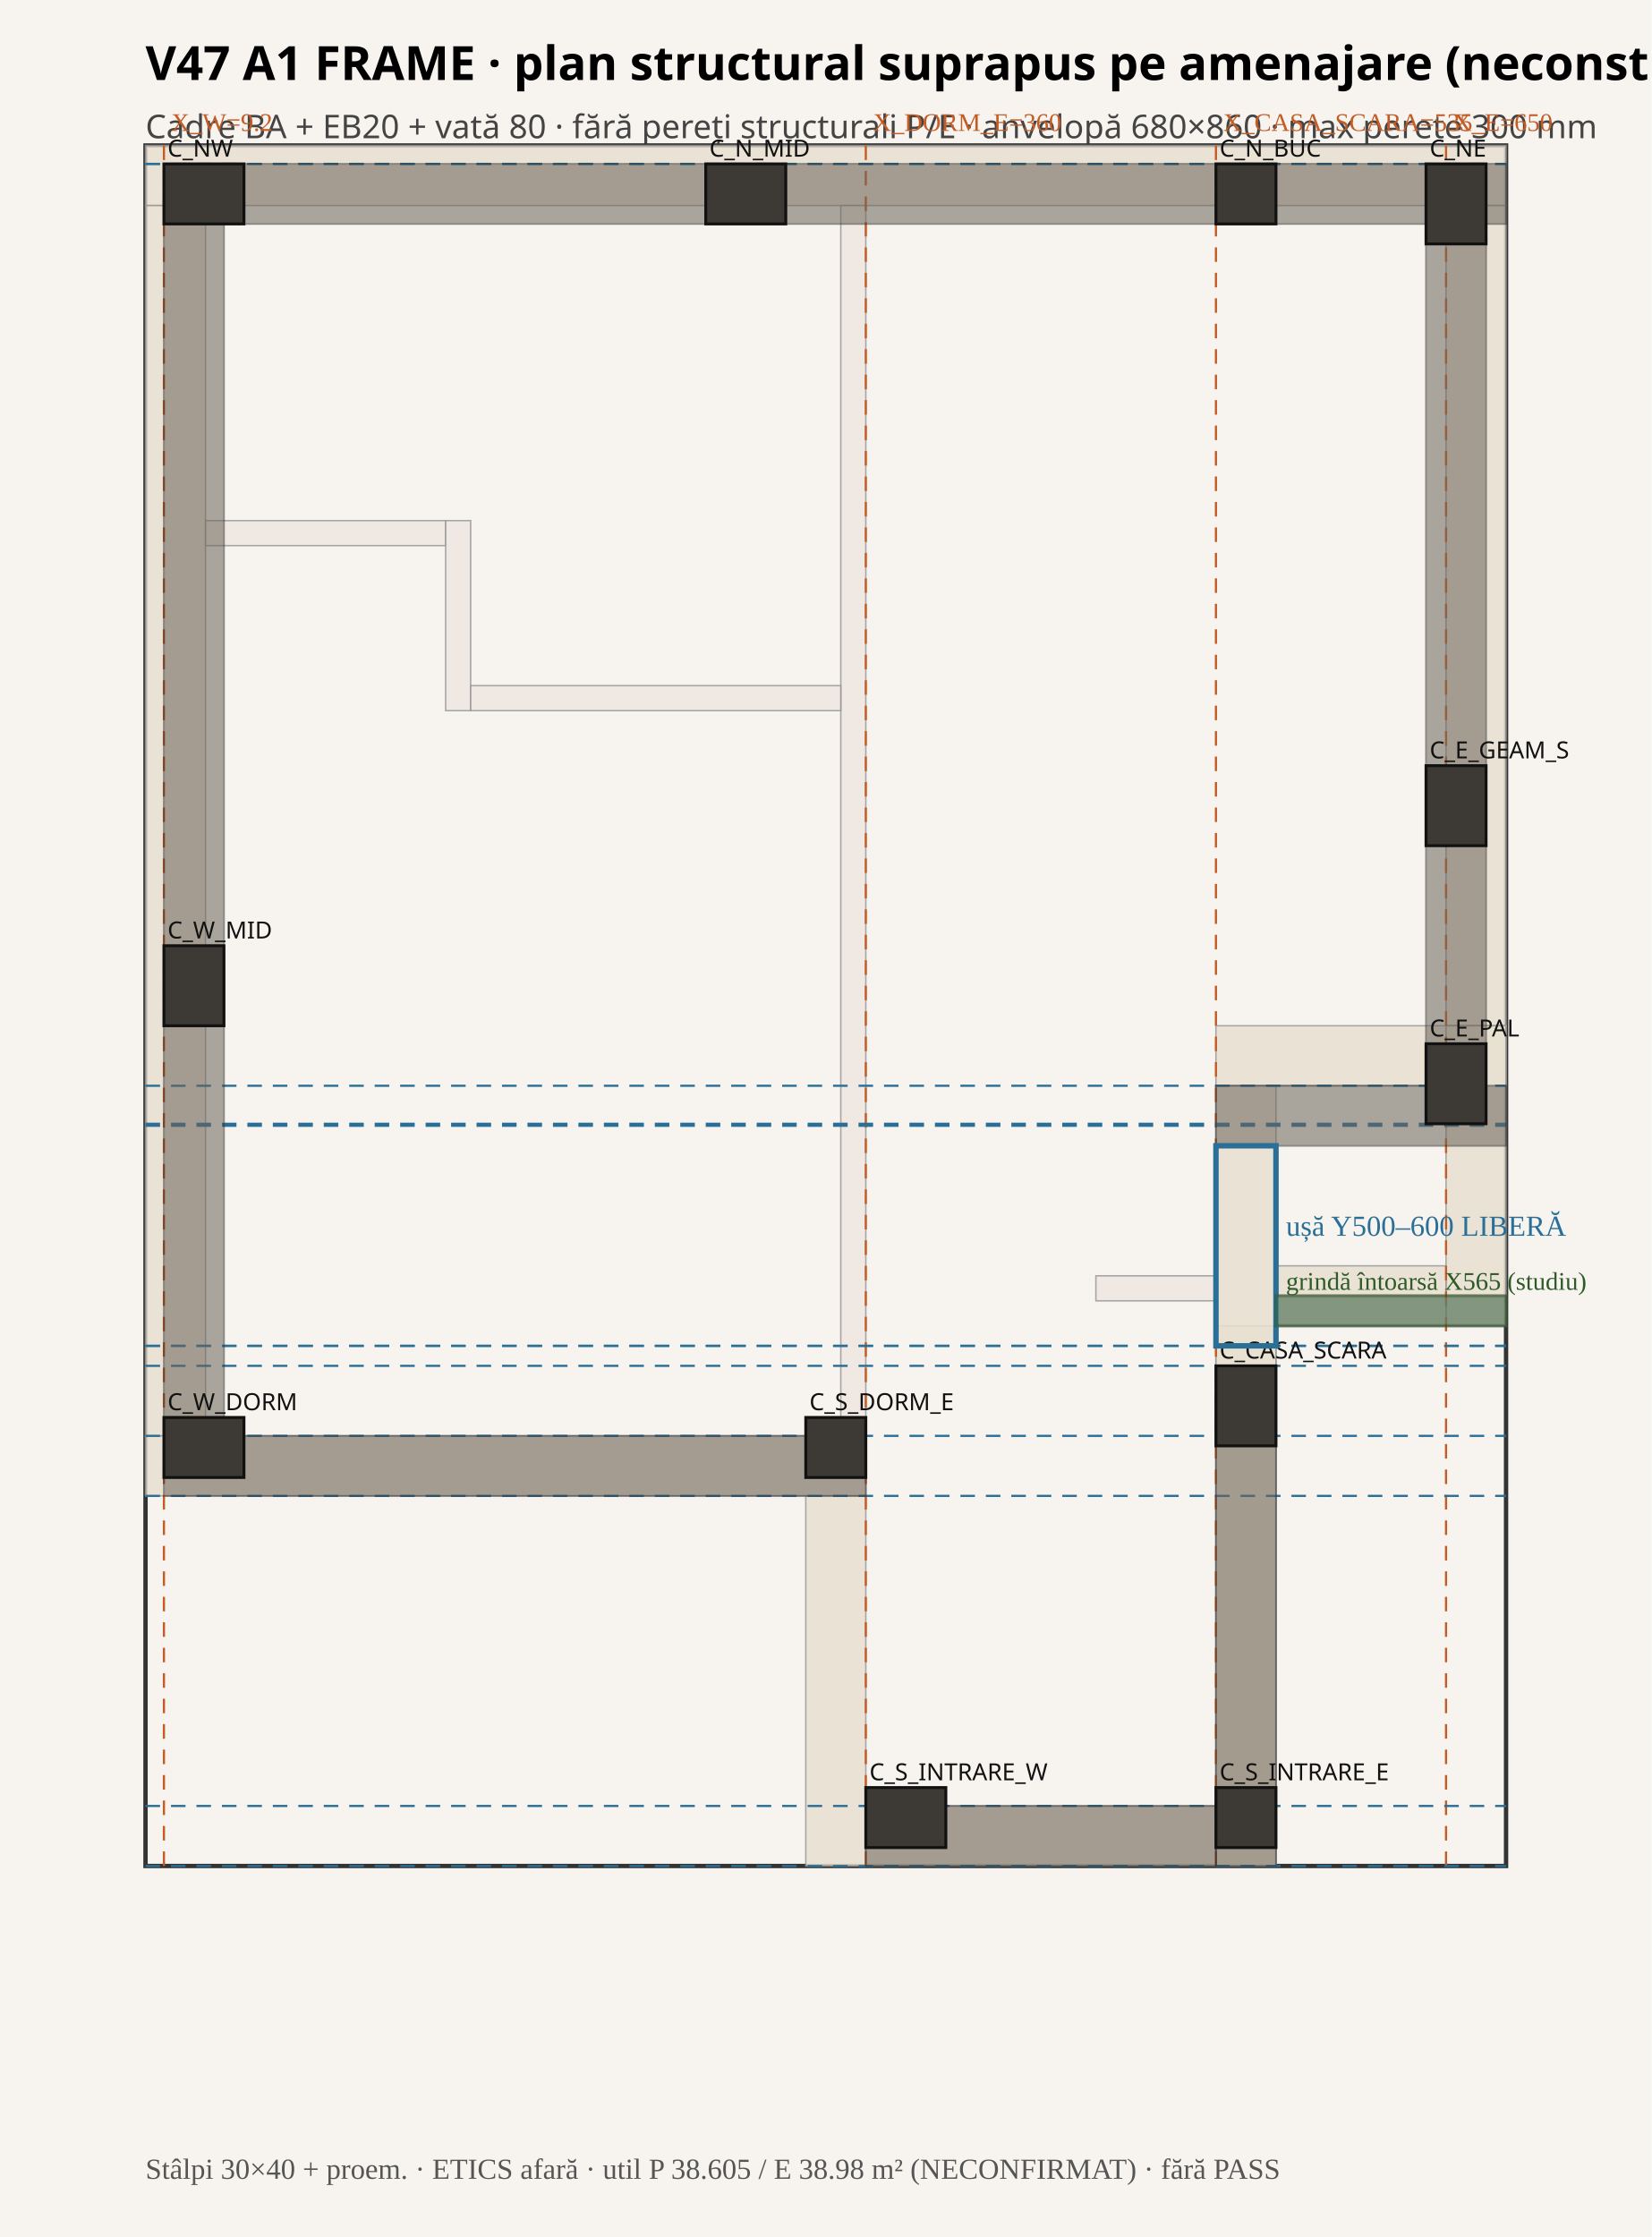
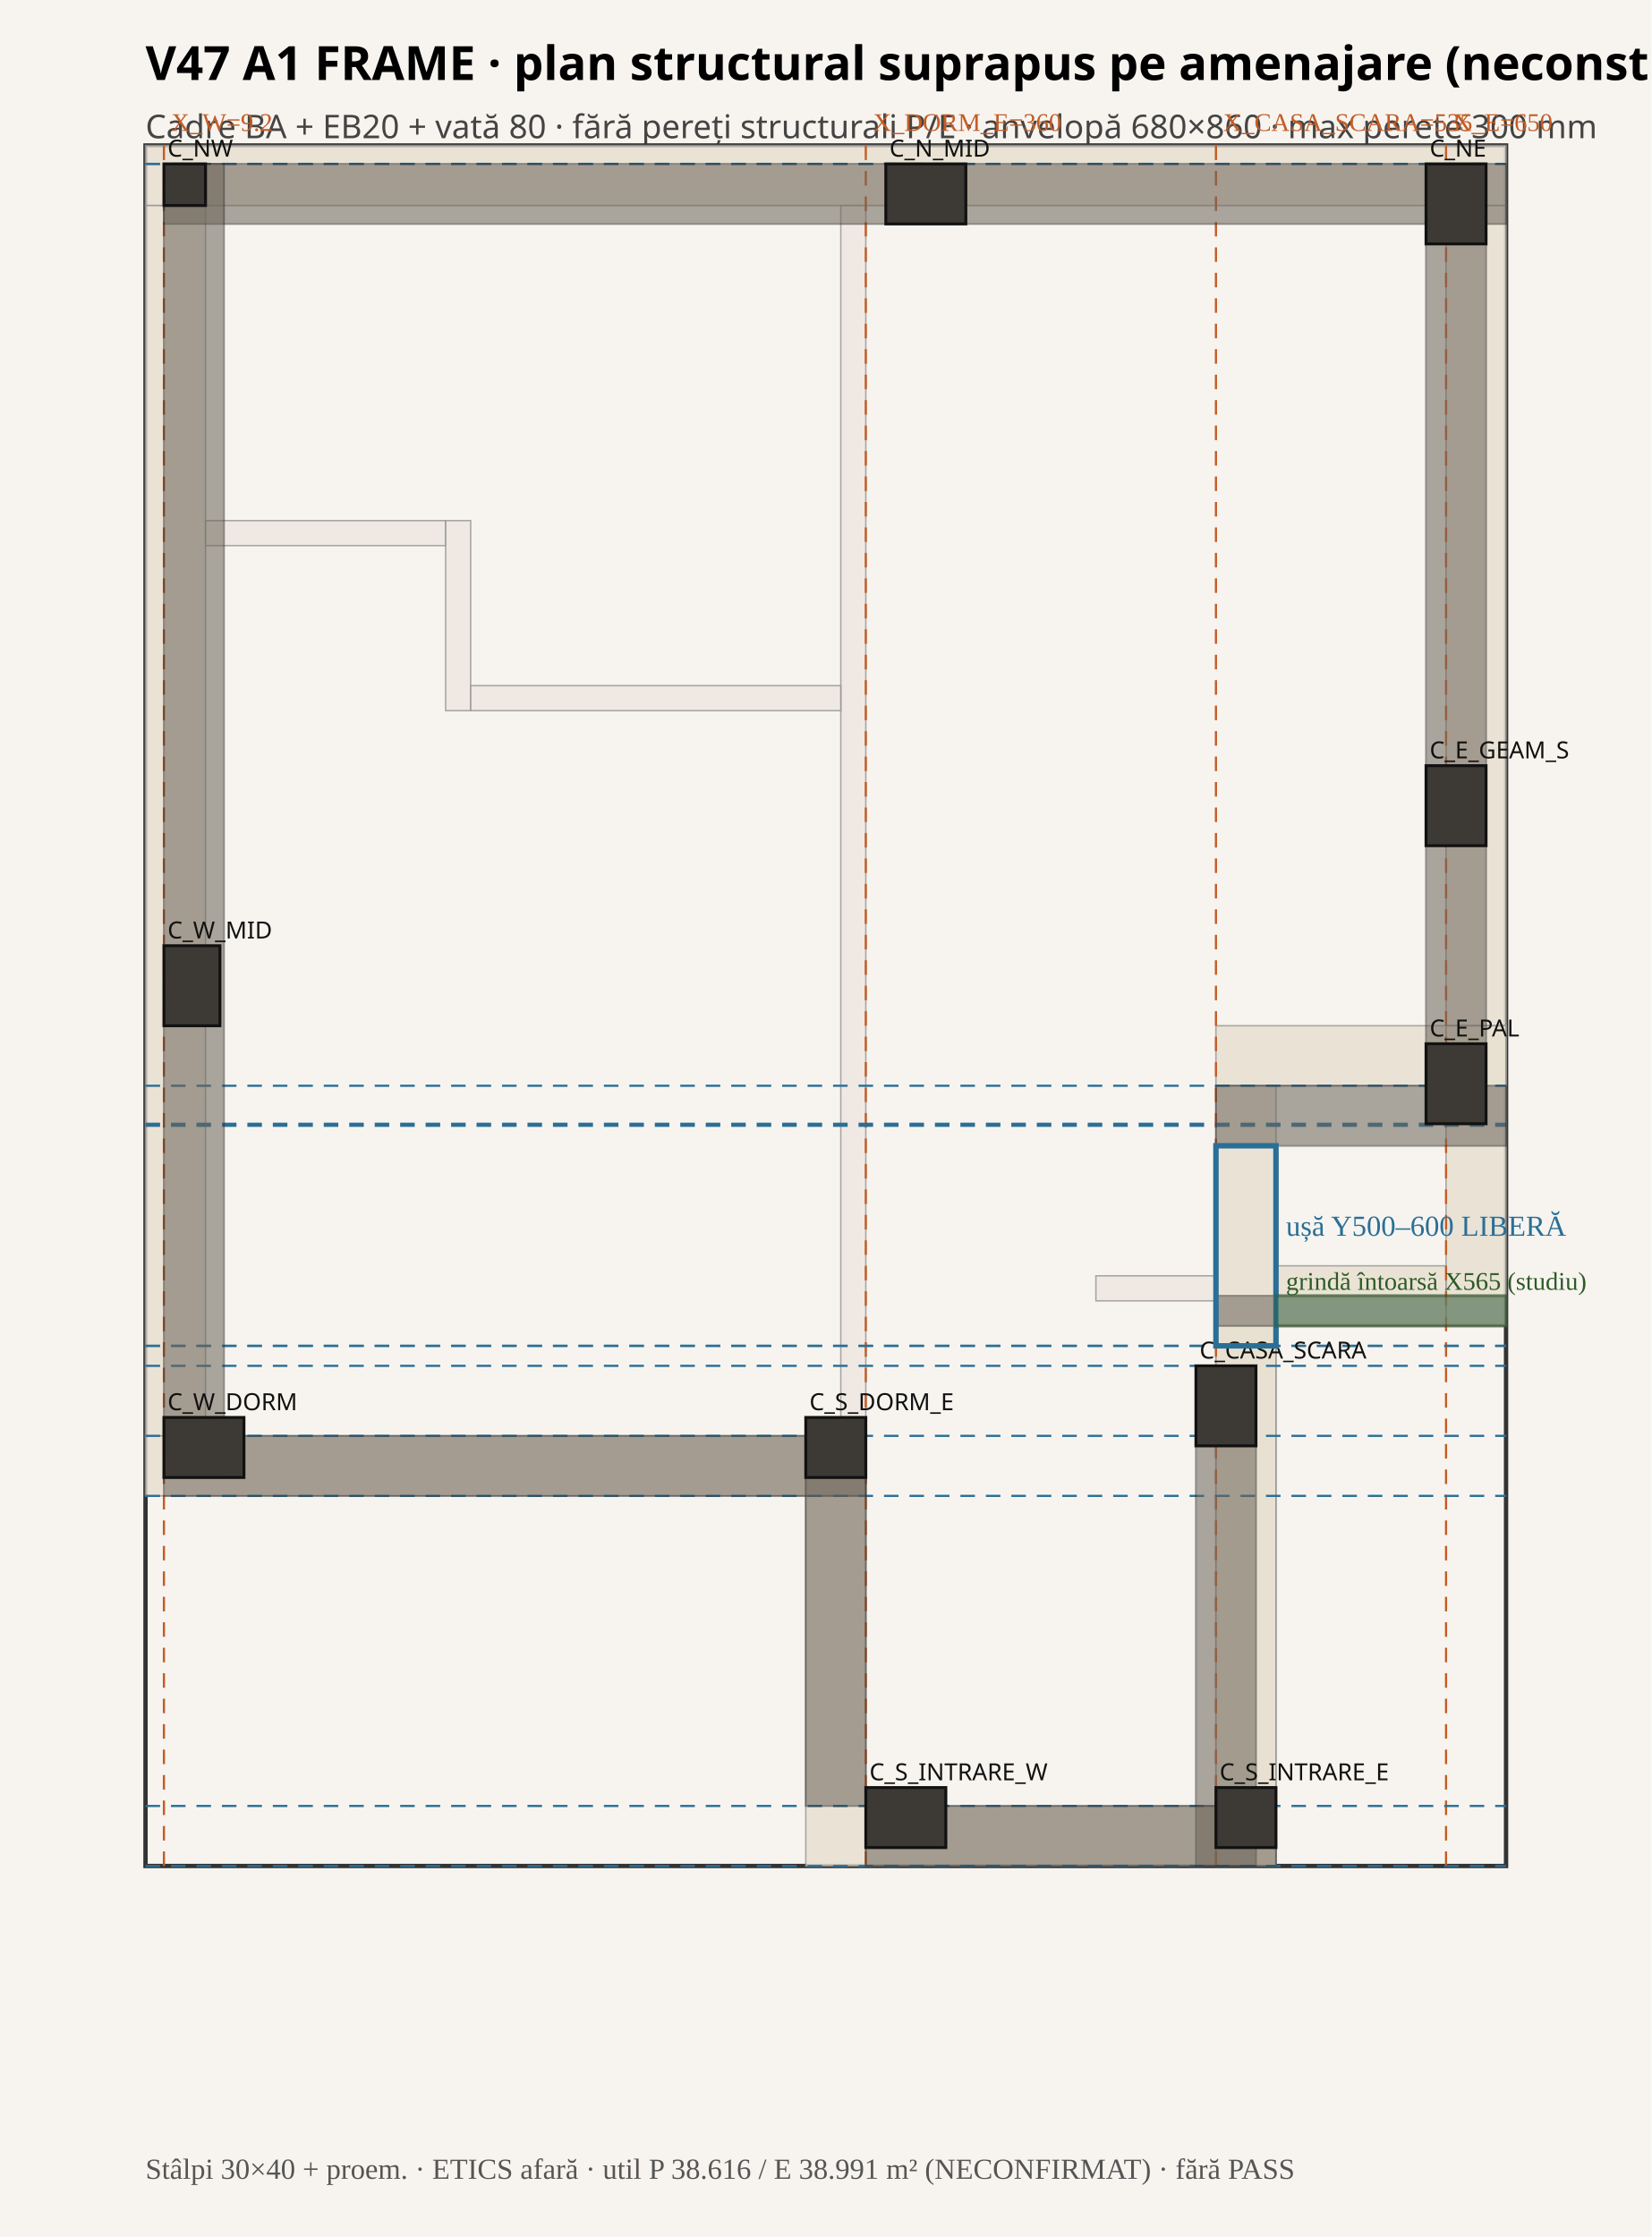
<svg xmlns="http://www.w3.org/2000/svg" width="454" height="615" viewBox="0 0 454 615">
  <rect width="100%" height="100%" fill="#f7f4ef" />
  <text x="40" y="22" font-size="13" font-weight="600" font-family="IBM Plex Sans,Segoe UI,sans-serif">V47 A1 FRAME · plan structural suprapus pe amenajare (neconstruibil)</text>
  <text x="40" y="38" font-size="9" fill="#444" font-family="IBM Plex Sans,Segoe UI,sans-serif">Cadre BA + EB20 + vată 80 · fără pereți structurali P/E · anvelopă 680×860 · max perete 300 mm</text>
  <rect x="40" y="40" width="374" height="473" fill="none" stroke="#333" stroke-width="1.2" />
  <rect x="40" y="40" width="374" height="16.5" fill="#e8e0d0" stroke="#999" stroke-width="0.4" opacity="0.85" />
  <rect x="40" y="56.5" width="16.5" height="338.25" fill="#e8e0d0" stroke="#999" stroke-width="0.4" opacity="0.85" />
  <rect x="397.5" y="56.5" width="16.5" height="225.5" fill="#e8e0d0" stroke="#999" stroke-width="0.4" opacity="0.85" />
  <rect x="334.25" y="282" width="79.75" height="16.5" fill="#e8e0d0" stroke="#999" stroke-width="0.4" opacity="0.85" />
  <rect x="238" y="496.5" width="96.25" height="16.5" fill="#e8e0d0" stroke="#999" stroke-width="0.4" opacity="0.85" />
  <rect x="40" y="394.75" width="198" height="16.5" fill="#e8e0d0" stroke="#999" stroke-width="0.4" opacity="0.85" />
  <rect x="231.125" y="56.5" width="6.875" height="338.25" fill="#eee8e0" stroke="#999" stroke-width="0.4" opacity="0.85" />
  <rect x="56.5" y="143.125" width="66" height="6.875" fill="#eee8e0" stroke="#999" stroke-width="0.4" opacity="0.85" />
  <rect x="122.5" y="143.125" width="6.875" height="52.25" fill="#eee8e0" stroke="#999" stroke-width="0.4" opacity="0.85" />
  <rect x="129.375" y="188.5" width="101.75" height="6.875" fill="#eee8e0" stroke="#999" stroke-width="0.4" opacity="0.85" />
  <rect x="334.25" y="364.5" width="16.5" height="148.5" fill="#e8e0d0" stroke="#999" stroke-width="0.4" opacity="0.85" />
  <rect x="301.25" y="350.75" width="33" height="6.875" fill="#eee8e0" stroke="#999" stroke-width="0.4" opacity="0.85" />
  <rect x="221.5" y="411.25" width="16.5" height="101.75" fill="#e8e0d0" stroke="#999" stroke-width="0.4" opacity="0.85" />
  <rect x="397.5" y="282" width="16.5" height="82.5" fill="#e8e0d0" stroke="#999" stroke-width="0.4" opacity="0.85" />
  <rect x="334.25" y="298.5" width="16.5" height="214.5" fill="#e8e0d0" stroke="#999" stroke-width="0.4" opacity="0.85" />
  <rect x="350.75" y="348" width="46.75" height="16.5" fill="#e8e0d0" stroke="#999" stroke-width="0.4" opacity="0.85" />
  <line x1="45.06" y1="40" x2="45.06" y2="513" stroke="#c45c26" stroke-width="0.6" stroke-dasharray="4 3" />
  <text x="47.06" y="36" font-size="7" fill="#c45c26">X_W=9.2</text>
  <line x1="334.25" y1="40" x2="334.25" y2="513" stroke="#c45c26" stroke-width="0.6" stroke-dasharray="4 3" />
  <text x="336.25" y="36" font-size="7" fill="#c45c26">X_CASA_SCARA=535</text>
  <line x1="397.5" y1="40" x2="397.5" y2="513" stroke="#c45c26" stroke-width="0.6" stroke-dasharray="4 3" />
  <text x="399.5" y="36" font-size="7" fill="#c45c26">X_E=650</text>
  <line x1="238" y1="40" x2="238" y2="513" stroke="#c45c26" stroke-width="0.6" stroke-dasharray="4 3" />
  <text x="240" y="36" font-size="7" fill="#c45c26">X_DORM_E=360</text>
  <line x1="40" y1="45.06" x2="414" y2="45.06" stroke="#2a6f97" stroke-width="0.6" stroke-dasharray="4 3" />
  <line x1="40" y1="45.06" x2="414" y2="45.06" stroke="#2a6f97" stroke-width="0.6" stroke-dasharray="4 3" />
  <line x1="40" y1="298.5" x2="414" y2="298.5" stroke="#2a6f97" stroke-width="0.6" stroke-dasharray="4 3" />
  <line x1="40" y1="308.95" x2="414" y2="308.95" stroke="#2a6f97" stroke-width="0.6" stroke-dasharray="4 3" />
  <line x1="40" y1="309.5" x2="414" y2="309.5" stroke="#2a6f97" stroke-width="0.6" stroke-dasharray="4 3" />
  <line x1="40" y1="370" x2="414" y2="370" stroke="#2a6f97" stroke-width="0.6" stroke-dasharray="4 3" />
  <line x1="40" y1="370" x2="414" y2="370" stroke="#2a6f97" stroke-width="0.6" stroke-dasharray="4 3" />
  <line x1="40" y1="375.5" x2="414" y2="375.5" stroke="#2a6f97" stroke-width="0.6" stroke-dasharray="4 3" />
  <line x1="40" y1="394.75" x2="414" y2="394.75" stroke="#2a6f97" stroke-width="0.6" stroke-dasharray="4 3" />
  <line x1="40" y1="411.25" x2="414" y2="411.25" stroke="#2a6f97" stroke-width="0.6" stroke-dasharray="4 3" />
  <line x1="40" y1="496.5" x2="414" y2="496.5" stroke="#2a6f97" stroke-width="0.6" stroke-dasharray="4 3" />
  <line x1="40" y1="513" x2="414" y2="513" stroke="#2a6f97" stroke-width="0.6" stroke-dasharray="4 3" />
  <rect x="45.06" y="45.06" width="368.94" height="16.5" fill="#6a6358" opacity="0.55" stroke="#333" stroke-width="0.5" />
-   <rect x="45.06" y="45.06" width="16.5" height="349.69" fill="#6a6358" opacity="0.55" stroke="#333" stroke-width="0.5" />
+   <rect x="45.06" y="45.06" width="16.5" height="361.13" fill="#6a6358" opacity="0.55" stroke="#333" stroke-width="0.5" />
  <rect x="392" y="45.06" width="16.5" height="263.89" fill="#6a6358" opacity="0.55" stroke="#333" stroke-width="0.5" />
-   <rect x="334.25" y="375.5" width="16.5" height="137.5" fill="#6a6358" opacity="0.55" stroke="#333" stroke-width="0.5" />
+   <rect x="328.75" y="375.5" width="16.5" height="137.5" fill="#6a6358" opacity="0.55" stroke="#333" stroke-width="0.5" />
  <rect x="350.75" y="356.25" width="63.25" height="8.25" fill="#6a6358" opacity="0.55" stroke="#333" stroke-width="0.5" />
+   <rect x="334.25" y="356.25" width="16.5" height="8.25" fill="#6a6358" opacity="0.55" stroke="#333" stroke-width="0.5" />
  <rect x="45.06" y="394.75" width="192.94" height="16.5" fill="#6a6358" opacity="0.55" stroke="#333" stroke-width="0.5" />
-   <rect x="238" y="496.5" width="96.25" height="16.5" fill="#6a6358" opacity="0.55" stroke="#333" stroke-width="0.5" />
+   <rect x="221.5" y="394.75" width="16.5" height="101.75" fill="#6a6358" opacity="0.55" stroke="#333" stroke-width="0.5" />
+   <rect x="238" y="496.5" width="112.75" height="16.5" fill="#6a6358" opacity="0.55" stroke="#333" stroke-width="0.5" />
  <rect x="334.25" y="298.5" width="79.75" height="16.5" fill="#6a6358" opacity="0.55" stroke="#333" stroke-width="0.5" />
-   <rect x="45.06" y="45.06" width="22" height="16.5" fill="#3d3a36" stroke="#111" stroke-width="0.8" />
+   <rect x="45.06" y="45.06" width="11.44" height="11.44" fill="#3d3a36" stroke="#111" stroke-width="0.8" />
  <text x="46.06" y="43.06" font-size="6.5" fill="#111" font-family="IBM Plex Sans,Segoe UI,sans-serif">C_NW</text>
-   <rect x="194" y="45.06" width="22" height="16.5" fill="#3d3a36" stroke="#111" stroke-width="0.8" />
-   <text x="195" y="43.06" font-size="6.5" fill="#111" font-family="IBM Plex Sans,Segoe UI,sans-serif">C_N_MID</text>
-   <rect x="334.25" y="45.06" width="16.5" height="16.5" fill="#3d3a36" stroke="#111" stroke-width="0.8" />
-   <text x="335.25" y="43.06" font-size="6.5" fill="#111" font-family="IBM Plex Sans,Segoe UI,sans-serif">C_N_BUC</text>
+   <rect x="243.5" y="45.06" width="22" height="16.5" fill="#3d3a36" stroke="#111" stroke-width="0.8" />
+   <text x="244.5" y="43.06" font-size="6.5" fill="#111" font-family="IBM Plex Sans,Segoe UI,sans-serif">C_N_MID</text>
  <rect x="392" y="45.06" width="16.5" height="22" fill="#3d3a36" stroke="#111" stroke-width="0.8" />
  <text x="393" y="43.06" font-size="6.5" fill="#111" font-family="IBM Plex Sans,Segoe UI,sans-serif">C_NE</text>
-   <rect x="45.06" y="260" width="16.5" height="22" fill="#3d3a36" stroke="#111" stroke-width="0.8" />
+   <rect x="45.06" y="260" width="15.4" height="22" fill="#3d3a36" stroke="#111" stroke-width="0.8" />
  <text x="46.06" y="258" font-size="6.5" fill="#111" font-family="IBM Plex Sans,Segoe UI,sans-serif">C_W_MID</text>
  <rect x="45.06" y="389.69" width="22" height="16.5" fill="#3d3a36" stroke="#111" stroke-width="0.8" />
  <text x="46.06" y="387.69" font-size="6.5" fill="#111" font-family="IBM Plex Sans,Segoe UI,sans-serif">C_W_DORM</text>
  <rect x="221.5" y="389.69" width="16.5" height="16.5" fill="#3d3a36" stroke="#111" stroke-width="0.8" />
  <text x="222.5" y="387.69" font-size="6.5" fill="#111" font-family="IBM Plex Sans,Segoe UI,sans-serif">C_S_DORM_E</text>
  <rect x="392" y="210.5" width="16.5" height="22" fill="#3d3a36" stroke="#111" stroke-width="0.8" />
  <text x="393" y="208.5" font-size="6.5" fill="#111" font-family="IBM Plex Sans,Segoe UI,sans-serif">C_E_GEAM_S</text>
  <rect x="392" y="286.95" width="16.5" height="22" fill="#3d3a36" stroke="#111" stroke-width="0.8" />
  <text x="393" y="284.95" font-size="6.5" fill="#111" font-family="IBM Plex Sans,Segoe UI,sans-serif">C_E_PAL</text>
-   <rect x="334.25" y="375.5" width="16.5" height="22" fill="#3d3a36" stroke="#111" stroke-width="0.8" />
-   <text x="335.25" y="373.5" font-size="6.5" fill="#111" font-family="IBM Plex Sans,Segoe UI,sans-serif">C_CASA_SCARA</text>
+   <rect x="328.75" y="375.5" width="16.5" height="22" fill="#3d3a36" stroke="#111" stroke-width="0.8" />
+   <text x="329.75" y="373.5" font-size="6.5" fill="#111" font-family="IBM Plex Sans,Segoe UI,sans-serif">C_CASA_SCARA</text>
  <rect x="238" y="491.44" width="22" height="16.5" fill="#3d3a36" stroke="#111" stroke-width="0.8" />
  <text x="239" y="489.44" font-size="6.5" fill="#111" font-family="IBM Plex Sans,Segoe UI,sans-serif">C_S_INTRARE_W</text>
  <rect x="334.25" y="491.44" width="16.5" height="16.5" fill="#3d3a36" stroke="#111" stroke-width="0.8" />
  <text x="335.25" y="489.44" font-size="6.5" fill="#111" font-family="IBM Plex Sans,Segoe UI,sans-serif">C_S_INTRARE_E</text>
  <rect x="334.25" y="315" width="16.5" height="55" fill="none" stroke="#2a6f97" stroke-width="1.5" />
  <text x="353.5" y="339.75" font-size="8" fill="#2a6f97">ușă Y500–600 LIBERĂ</text>
  <rect x="350.75" y="356.25" width="63.25" height="8.25" fill="#5a8f6a" opacity="0.45" stroke="#2d5a27" />
  <text x="353.5" y="354.6" font-size="7" fill="#2d5a27">grindă întoarsă X565 (studiu)</text>
-   <text x="40" y="599" font-size="8" fill="#555">Stâlpi 30×40 + proem. · ETICS afară · util P 38.605 / E 38.98 m² (NECONFIRMAT) · fără PASS</text>
+   <text x="40" y="599" font-size="8" fill="#555">Stâlpi 30×40 + proem. · ETICS afară · util P 38.616 / E 38.991 m² (NECONFIRMAT) · fără PASS</text>
</svg>
